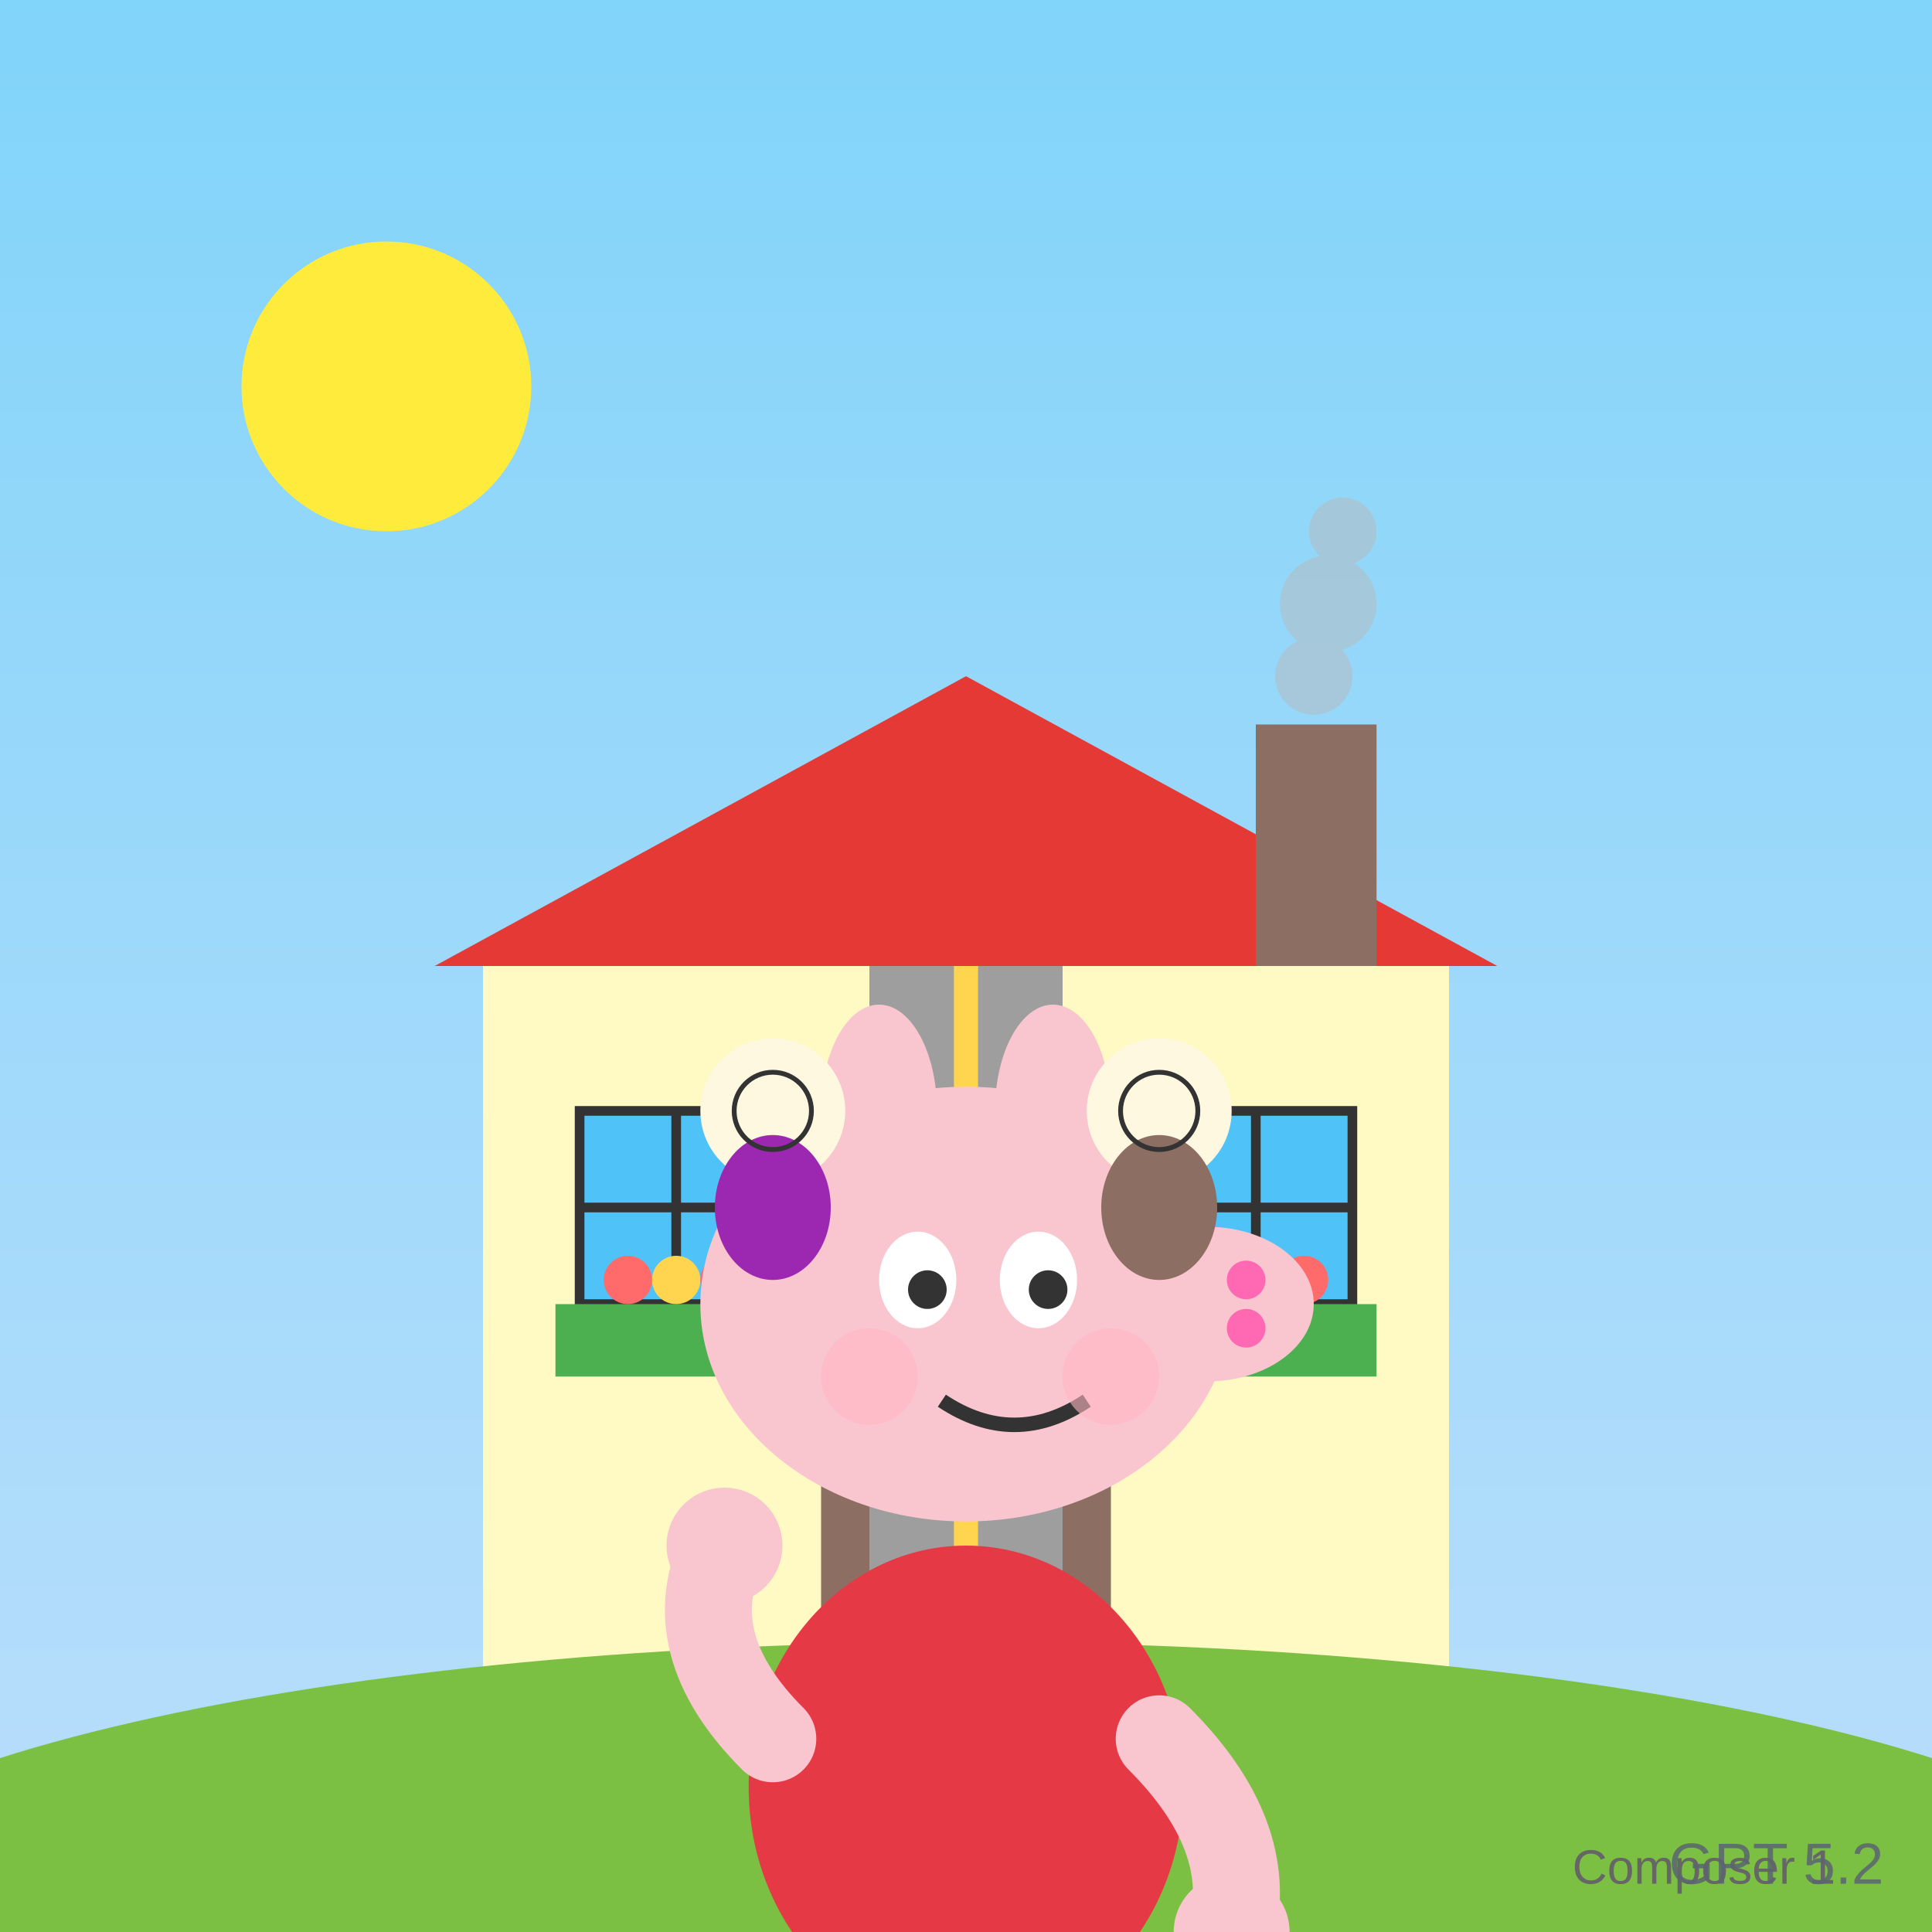
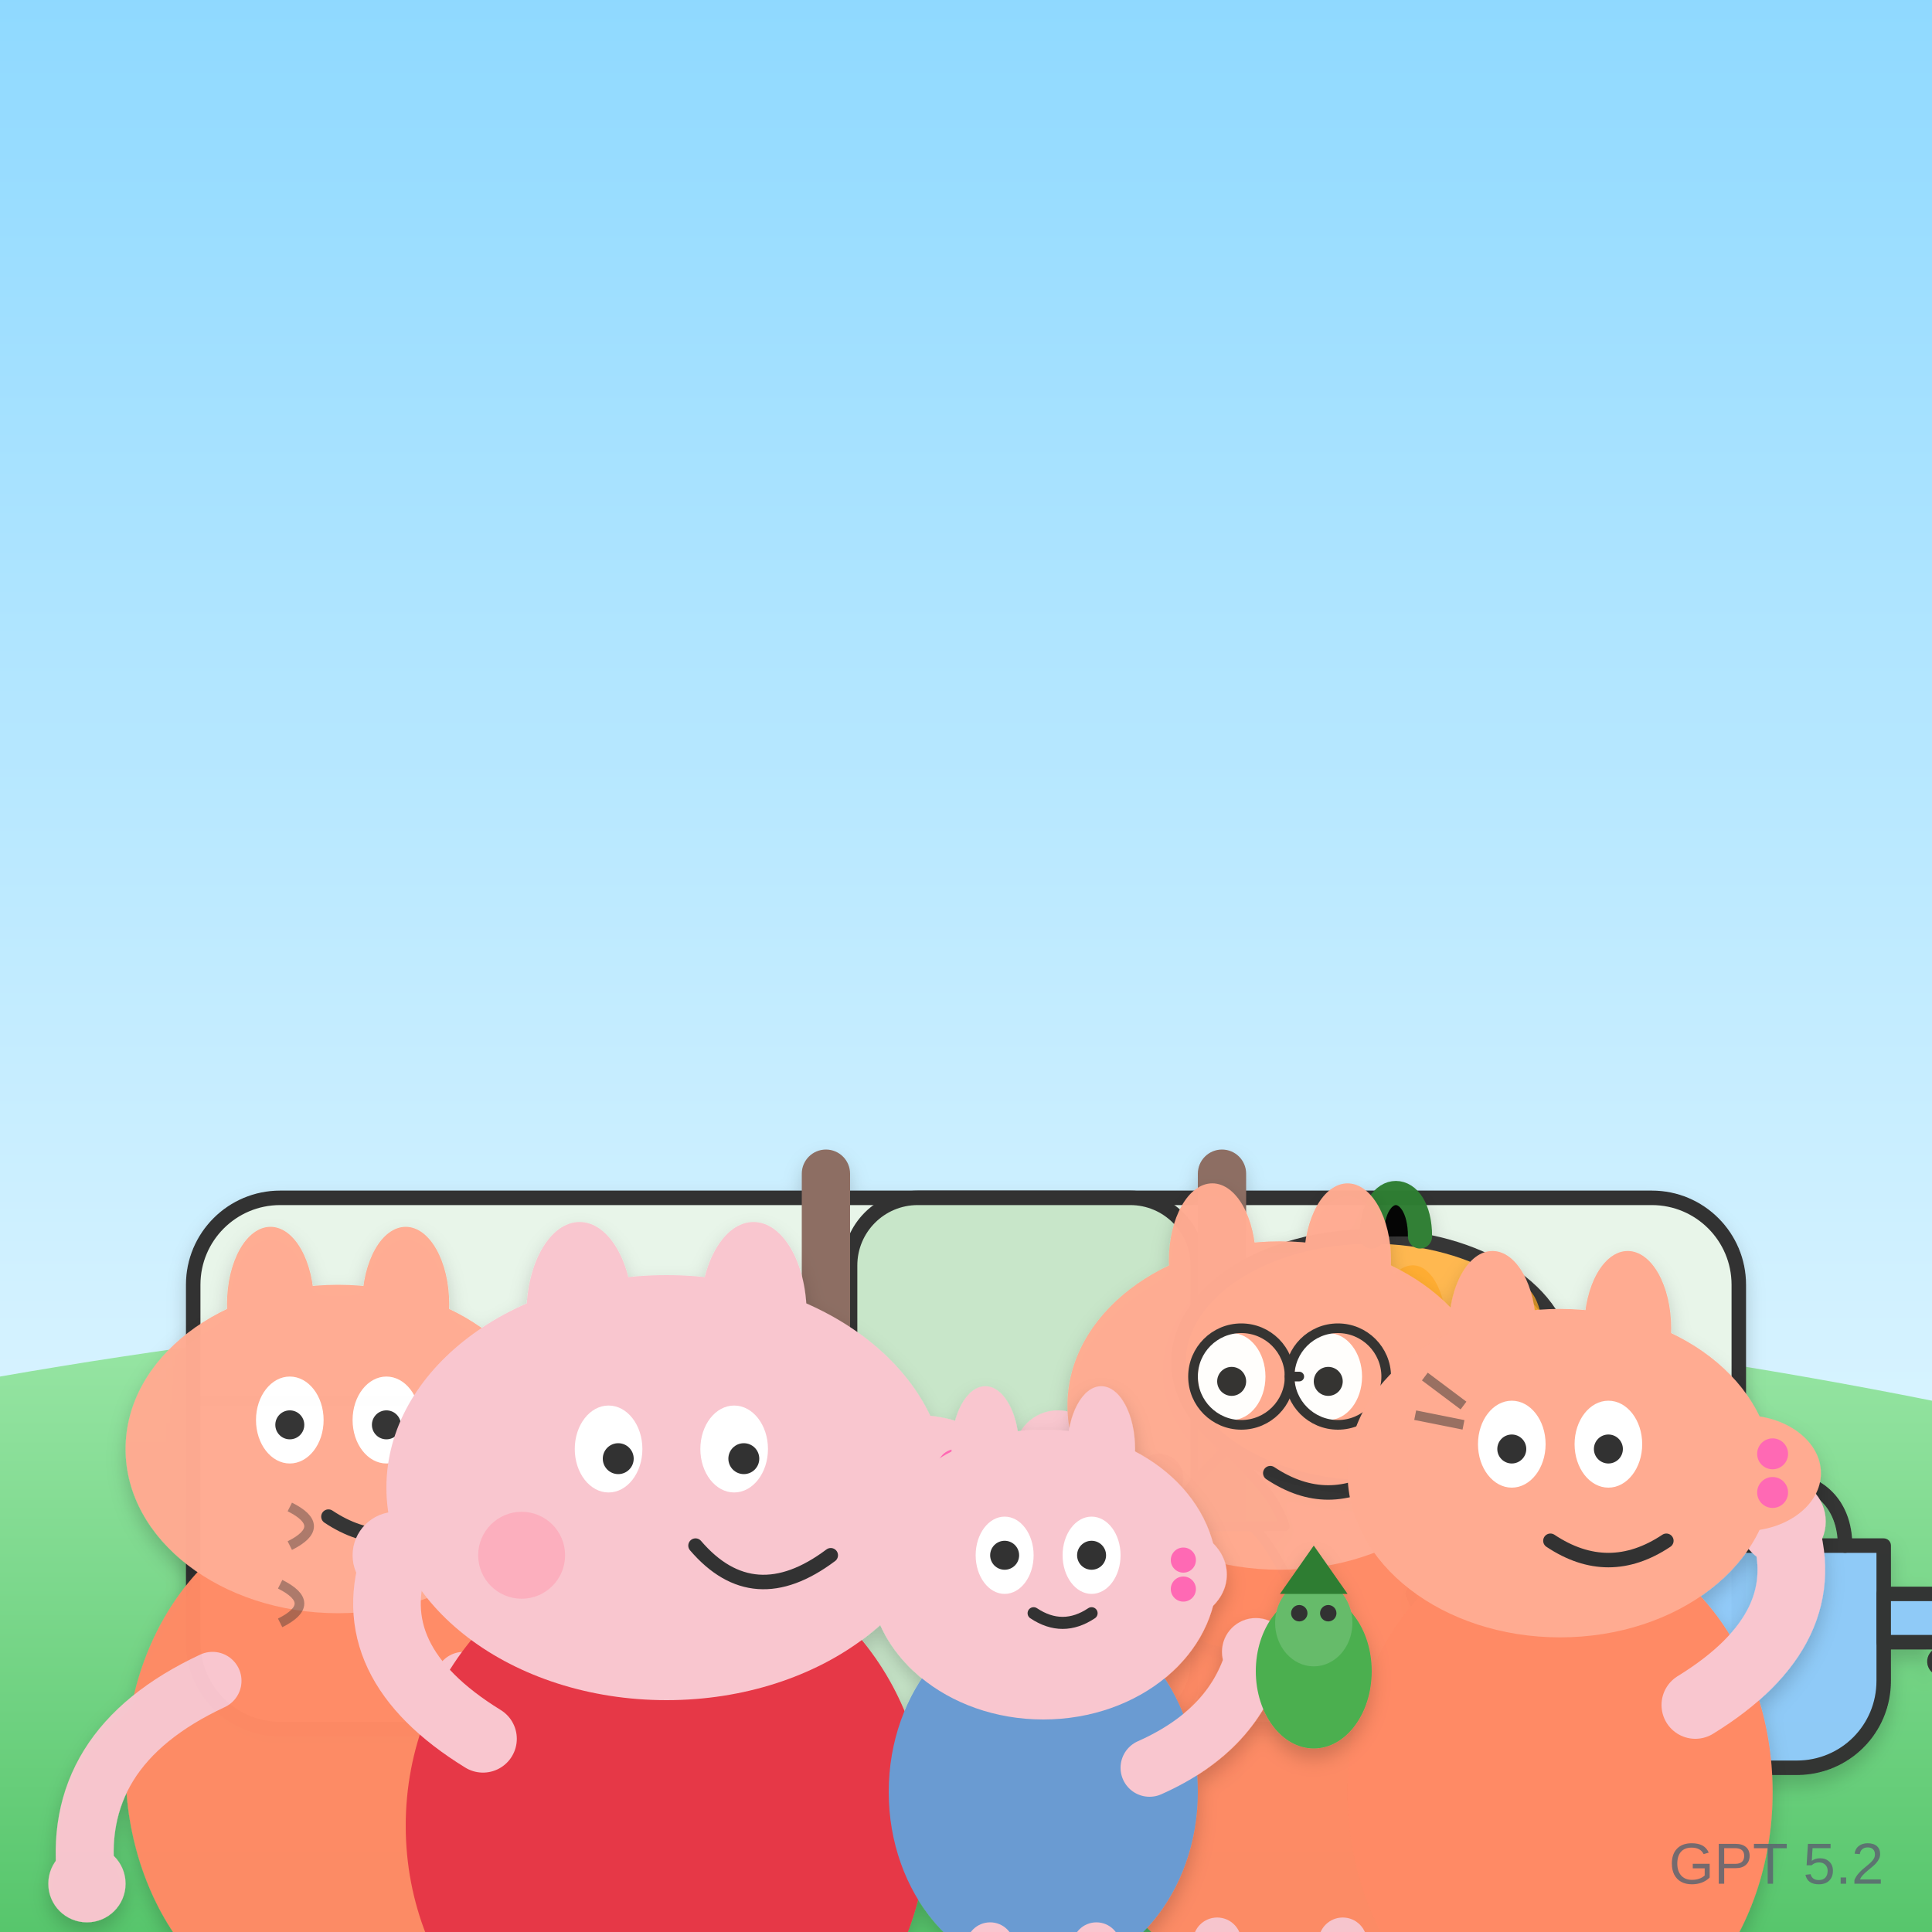
<svg xmlns="http://www.w3.org/2000/svg" viewBox="0 0 400 400" width="400" height="400">
  <defs>
-     <linearGradient id="grandparentsBg" x1="0%" y1="0%" x2="0%" y2="100%">
-       <stop offset="0%" stop-color="#81D4FA" />
-       <stop offset="100%" stop-color="#BBDEFB" />
+     <linearGradient id="sky" x1="0" y1="0" x2="0" y2="1">
+       <stop offset="0" stop-color="#8FD9FF" />
+       <stop offset="1" stop-color="#F2FDFF" />
    </linearGradient>
+     <linearGradient id="grass" x1="0" y1="0" x2="0" y2="1">
+       <stop offset="0" stop-color="#9BE7A7" />
+       <stop offset="1" stop-color="#57C66C" />
+     </linearGradient>
+     <filter id="shadow" x="-30%" y="-30%" width="160%" height="160%">
+       <feDropShadow dx="0" dy="2" stdDeviation="2" flood-color="#000000" flood-opacity="0.18" />
+     </filter>
  </defs>
-   <rect width="400" height="400" fill="url(#grandparentsBg)" />
-   <g transform="translate(200, 200)">
-     <rect x="-100" y="0" width="200" height="150" fill="#FFF9C4" />
-     <path d="M -110 0 L 0 -60 L 110 0 Z" fill="#E53935" />
-     <rect x="60" y="-50" width="25" height="50" fill="#8D6E63" />
-     <g fill="#B0BEC5" opacity="0.6">
-       <circle cx="72" cy="-60" r="8" />
-       <circle cx="75" cy="-75" r="10" />
-       <circle cx="78" cy="-90" r="7" />
+   <rect width="400" height="400" fill="url(#sky)" />
+   <path d="M0,285 Q200,250 400,290 L400,400 L0,400 Z" fill="url(#grass)" />
+   <g transform="translate(40 210)" filter="url(#shadow)">
+     <rect x="0" y="38" width="320" height="110" rx="18" fill="#E8F5E9" stroke="#333" stroke-width="3" />
+     <path d="M0,80 H320" stroke="#333" stroke-width="2" opacity="0.35" />
+     <rect x="136" y="38" width="72" height="110" rx="14" fill="#C8E6C9" stroke="#333" stroke-width="3" />
+     <circle cx="200" cy="96" r="5" fill="#333" />
+     <rect x="126" y="28" width="10" height="130" rx="5" fill="#8D6E63" />
+     <rect x="208" y="28" width="10" height="130" rx="5" fill="#8D6E63" />
+   </g>
+   <g transform="translate(240 260)" filter="url(#shadow)" opacity="0.98">
+     <g transform="translate(0 40)">
+       <path d="M0,30 c10,-22 18,-22 28,0 c-6,16 -22,16 -28,0z" fill="#FB8C00" stroke="#333" stroke-width="2" />
+       <path d="M14,0 c-6,6 -10,10 -12,16 c8,0 16,0 24,0 c-2,-6 -6,-10 -12,-16z" fill="#43A047" stroke="#333" stroke-width="2" stroke-linejoin="round" />
    </g>
-     <rect x="-30" y="80" width="60" height="70" fill="#8D6E63" />
-     <circle cx="0" cy="115" r="5" fill="#FFD54F" />
-     <rect x="-80" y="30" width="40" height="40" fill="#4FC3F7" stroke="#333" stroke-width="2" />
-     <rect x="40" y="30" width="40" height="40" fill="#4FC3F7" stroke="#333" stroke-width="2" />
-     <line x1="-60" y1="30" x2="-60" y2="70" stroke="#333" stroke-width="2" />
-     <line x1="-80" y1="50" x2="-40" y2="50" stroke="#333" stroke-width="2" />
-     <line x1="60" y1="30" x2="60" y2="70" stroke="#333" stroke-width="2" />
-     <line x1="40" y1="50" x2="80" y2="50" stroke="#333" stroke-width="2" />
-     <rect x="-85" y="70" width="50" height="15" fill="#4CAF50" />
-     <rect x="35" y="70" width="50" height="15" fill="#4CAF50" />
-     <circle cx="-70" cy="65" r="5" fill="#FF6B6B" />
-     <circle cx="-60" cy="65" r="5" fill="#FFD54F" />
-     <circle cx="-50" cy="65" r="5" fill="#FF6B6B" />
-     <circle cx="50" cy="65" r="5" fill="#FF6B6B" />
-     <circle cx="60" cy="65" r="5" fill="#FFD54F" />
-     <circle cx="70" cy="65" r="5" fill="#FF6B6B" />
+     <g transform="translate(52 40)">
+       <path d="M0,30 c10,-22 18,-22 28,0 c-6,16 -22,16 -28,0z" fill="#FB8C00" stroke="#333" stroke-width="2" />
+       <path d="M14,0 c-6,6 -10,10 -12,16 c8,0 16,0 24,0 c-2,-6 -6,-10 -12,-16z" fill="#43A047" stroke="#333" stroke-width="2" stroke-linejoin="round" />
+     </g>
+     <g transform="translate(0 0)">
+       <ellipse cx="44" cy="22" rx="40" ry="26" fill="#FFB74D" stroke="#333" stroke-width="3" />
+       <path d="M20,22 c0,-18 12,-24 12,0 c0,18 -12,24 -12,0z" fill="#FFA726" opacity="0.8" />
+       <path d="M44,20 c0,-22 16,-26 16,0 c0,22 -16,26 -16,0z" fill="#FFA726" opacity="0.8" />
+       <path d="M68,22 c0,-18 12,-24 12,0 c0,18 -12,24 -12,0z" fill="#FFA726" opacity="0.8" />
+       <path d="M44,-4 c0,-12 10,-12 10,0" stroke="#2E7D32" stroke-width="5" stroke-linecap="round" />
+     </g>
+     <g transform="translate(110 30)">
+       <path d="M0,30 h40 v28 c0,10 -8,18 -18,18 h-10 c-8,0 -12,-6 -12,-14z" fill="#90CAF9" stroke="#333" stroke-width="3" stroke-linejoin="round" />
+       <path d="M40,40 h22 l-6,10 h-16z" fill="#90CAF9" stroke="#333" stroke-width="3" stroke-linejoin="round" />
+       <path d="M8,30 c0,-18 24,-18 24,0" fill="none" stroke="#333" stroke-width="3" stroke-linecap="round" />
+       <circle cx="52" cy="54" r="3" fill="#333" />
+       <circle cx="58" cy="58" r="3" fill="#333" opacity="0.8" />
+     </g>
  </g>
-   <ellipse cx="200" cy="400" rx="250" ry="60" fill="#7BC043" />
-   <path d="M 200 400 Q 200 350 200 300 Q 200 250 200 200" stroke="#9E9E9E" stroke-width="40" fill="none" />
-   <path d="M 200 400 Q 200 350 200 300 Q 200 250 200 200" stroke="#FFD54F" stroke-width="5" fill="none" />
-   <g transform="translate(200, 320)">
-     <ellipse cx="0" cy="50" rx="45" ry="50" fill="#E63946" />
-     <rect x="-25" y="90" width="12" height="50" rx="6" fill="#F9C6CF" transform="rotate(-10 -25 115)" />
-     <rect x="13" y="90" width="12" height="50" rx="6" fill="#F9C6CF" transform="rotate(10 13 115)" />
-     <ellipse cx="-30" cy="145" rx="15" ry="8" fill="#333" transform="rotate(-10)" />
-     <ellipse cx="30" cy="145" rx="15" ry="8" fill="#333" transform="rotate(10)" />
-     <path d="M -40 40 Q -60 20 -50 0" stroke="#F9C6CF" stroke-width="18" stroke-linecap="round" fill="none" />
-     <circle cx="-50" cy="0" r="12" fill="#F9C6CF" />
-     <path d="M 40 40 Q 60 60 55 80" stroke="#F9C6CF" stroke-width="18" stroke-linecap="round" fill="none" />
-     <circle cx="55" cy="80" r="12" fill="#F9C6CF" />
-     <ellipse cx="0" cy="-50" rx="55" ry="45" fill="#F9C6CF" />
-     <ellipse cx="50" cy="-50" rx="22" ry="16" fill="#F9C6CF" />
-     <circle cx="58" cy="-55" r="4" fill="#FF69B4" />
-     <circle cx="58" cy="-45" r="4" fill="#FF69B4" />
-     <ellipse cx="-18" cy="-90" rx="12" ry="22" fill="#F9C6CF" />
-     <ellipse cx="18" cy="-90" rx="12" ry="22" fill="#F9C6CF" />
-     <ellipse cx="-10" cy="-55" rx="8" ry="10" fill="white" />
-     <ellipse cx="15" cy="-55" rx="8" ry="10" fill="white" />
-     <circle cx="-8" cy="-53" r="4" fill="#333" />
-     <circle cx="17" cy="-53" r="4" fill="#333" />
-     <path d="M -5 -30 Q 10 -20 25 -30" stroke="#333" stroke-width="3" fill="none" />
-     <circle cx="-20" cy="-35" r="10" fill="#FFB6C1" opacity="0.6" />
-     <circle cx="30" cy="-35" r="10" fill="#FFB6C1" opacity="0.6" />
+   <g transform="translate(305 305)" filter="url(#shadow)">
+     <g transform="translate(-40 -6)" opacity="0.98">
+       <ellipse cx="0" cy="58" rx="44" ry="54" fill="#FF8A65" />
+       <rect x="-18" y="98" width="10" height="44" rx="5" fill="#F9C6CF" />
+       <rect x="8" y="98" width="10" height="44" rx="5" fill="#F9C6CF" />
+       <ellipse cx="-13" cy="146" rx="12" ry="7" fill="#333" />
+       <ellipse cx="13" cy="146" rx="12" ry="7" fill="#333" />
+       <path d="M-28,40 Q-54,24 -46,2" stroke="#F9C6CF" stroke-width="14" stroke-linecap="round" fill="none" />
+       <circle cx="-46" cy="2" r="9" fill="#F9C6CF" />
+       <ellipse cx="0" cy="-8" rx="44" ry="34" fill="#FFAB91" />
+       <ellipse cx="38" cy="-8" rx="16" ry="12" fill="#FFAB91" />
+       <circle cx="44" cy="-12" r="3.2" fill="#FF69B4" />
+       <circle cx="44" cy="-4" r="3.2" fill="#FF69B4" />
+       <ellipse cx="-14" cy="-38" rx="9" ry="16" fill="#FFAB91" />
+       <ellipse cx="14" cy="-38" rx="9" ry="16" fill="#FFAB91" />
+       <ellipse cx="-10" cy="-14" rx="7" ry="9" fill="#FFFFFF" />
+       <ellipse cx="10" cy="-14" rx="7" ry="9" fill="#FFFFFF" />
+       <circle cx="-10" cy="-13" r="3" fill="#333" />
+       <circle cx="10" cy="-13" r="3" fill="#333" />
+       <path d="M-2,6 Q10,14 22,6" stroke="#333" stroke-width="3" fill="none" stroke-linecap="round" />
+       <circle cx="-8" cy="-14" r="10" fill="none" stroke="#333" stroke-width="2" />
+       <circle cx="12" cy="-14" r="10" fill="none" stroke="#333" stroke-width="2" />
+       <path d="M2,-14 h2" stroke="#333" stroke-width="2" stroke-linecap="round" />
+     </g>
+     <g transform="translate(18 8)">
+       <ellipse cx="0" cy="58" rx="44" ry="54" fill="#FF8A65" />
+       <rect x="-18" y="98" width="10" height="44" rx="5" fill="#F9C6CF" />
+       <rect x="8" y="98" width="10" height="44" rx="5" fill="#F9C6CF" />
+       <ellipse cx="-13" cy="146" rx="12" ry="7" fill="#333" />
+       <ellipse cx="13" cy="146" rx="12" ry="7" fill="#333" />
+       <path d="M28,40 Q54,24 46,2" stroke="#F9C6CF" stroke-width="14" stroke-linecap="round" fill="none" />
+       <circle cx="46" cy="2" r="9" fill="#F9C6CF" />
+       <ellipse cx="0" cy="-8" rx="44" ry="34" fill="#FFAB91" />
+       <ellipse cx="38" cy="-8" rx="16" ry="12" fill="#FFAB91" />
+       <circle cx="44" cy="-12" r="3.2" fill="#FF69B4" />
+       <circle cx="44" cy="-4" r="3.2" fill="#FF69B4" />
+       <ellipse cx="-14" cy="-38" rx="9" ry="16" fill="#FFAB91" />
+       <ellipse cx="14" cy="-38" rx="9" ry="16" fill="#FFAB91" />
+       <ellipse cx="-10" cy="-14" rx="7" ry="9" fill="#FFFFFF" />
+       <ellipse cx="10" cy="-14" rx="7" ry="9" fill="#FFFFFF" />
+       <circle cx="-10" cy="-13" r="3" fill="#333" />
+       <circle cx="10" cy="-13" r="3" fill="#333" />
+       <path d="M-2,6 Q10,14 22,6" stroke="#333" stroke-width="3" fill="none" stroke-linecap="round" />
+       <g stroke="#333" stroke-width="2" opacity="0.5">
+         <path d="M-20,-22 l-8,-6" />
+         <path d="M-20,-18 l-10,-2" />
+       </g>
+     </g>
  </g>
-   <g transform="translate(200, 230)">
-     <circle cx="-40" cy="0" r="15" fill="#FFF8E1" />
-     <ellipse cx="-40" cy="20" rx="12" ry="15" fill="#9C27B0" />
-     <circle cx="40" cy="0" r="15" fill="#FFF8E1" />
-     <ellipse cx="40" cy="20" rx="12" ry="15" fill="#8D6E63" />
-     <circle cx="-40" cy="0" r="8" fill="none" stroke="#333" stroke-width="1" />
-     <circle cx="40" cy="0" r="8" fill="none" stroke="#333" stroke-width="1" />
+   <g transform="translate(110 320)" filter="url(#shadow)">
+     <g transform="translate(-40 -12)" opacity="0.98">
+       <ellipse cx="0" cy="58" rx="44" ry="54" fill="#FF8A65" />
+       <path d="M-26,40 Q-56,54 -52,82" stroke="#F9C6CF" stroke-width="12" stroke-linecap="round" fill="none" />
+       <path d="M26,40 Q52,54 48,82" stroke="#F9C6CF" stroke-width="12" stroke-linecap="round" fill="none" />
+       <circle cx="-52" cy="82" r="8" fill="#F9C6CF" />
+       <circle cx="48" cy="82" r="8" fill="#F9C6CF" />
+       <g transform="translate(58 78)">
+         <rect x="-20" y="-16" width="40" height="30" rx="8" fill="#FFCC80" stroke="#333" stroke-width="2" />
+         <path d="M-20,-6 h40" stroke="#333" stroke-width="2" opacity="0.35" />
+         <path d="M0,-16 v30" stroke="#E63946" stroke-width="3" opacity="0.7" />
+         <path d="M-10,-16 c4,-10 16,-10 20,0" stroke="#E63946" stroke-width="3" fill="none" />
+       </g>
+       <ellipse cx="0" cy="-8" rx="44" ry="34" fill="#FFAB91" />
+       <ellipse cx="38" cy="-8" rx="16" ry="12" fill="#FFAB91" />
+       <circle cx="44" cy="-12" r="3.2" fill="#FF69B4" />
+       <circle cx="44" cy="-4" r="3.2" fill="#FF69B4" />
+       <ellipse cx="-14" cy="-38" rx="9" ry="16" fill="#FFAB91" />
+       <ellipse cx="14" cy="-38" rx="9" ry="16" fill="#FFAB91" />
+       <ellipse cx="-10" cy="-14" rx="7" ry="9" fill="#FFFFFF" />
+       <ellipse cx="10" cy="-14" rx="7" ry="9" fill="#FFFFFF" />
+       <circle cx="-10" cy="-13" r="3" fill="#333" />
+       <circle cx="10" cy="-13" r="3" fill="#333" />
+       <path d="M-2,6 Q10,14 22,6" stroke="#333" stroke-width="3" fill="none" stroke-linecap="round" />
+     </g>
+     <g transform="translate(28 0)">
+       <ellipse cx="0" cy="58" rx="54" ry="58" fill="#E63946" />
+       <rect x="-22" y="106" width="12" height="44" rx="6" fill="#F9C6CF" />
+       <rect x="10" y="106" width="12" height="44" rx="6" fill="#F9C6CF" />
+       <ellipse cx="-16" cy="150" rx="14" ry="8" fill="#333" />
+       <ellipse cx="16" cy="150" rx="14" ry="8" fill="#333" />
+       <path d="M-38,40 Q-64,24 -56,2" stroke="#F9C6CF" stroke-width="14" stroke-linecap="round" fill="none" />
+       <circle cx="-56" cy="2" r="9" fill="#F9C6CF" />
+       <g stroke="#333" stroke-width="2" opacity="0.4">
+         <path d="M-78,-8 Q-70,-4 -78,0" fill="none" />
+         <path d="M-80,8 Q-72,12 -80,16" fill="none" />
+       </g>
+       <ellipse cx="0" cy="-12" rx="58" ry="44" fill="#F9C6CF" />
+       <ellipse cx="52" cy="-12" rx="20" ry="15" fill="#F9C6CF" />
+       <circle cx="60" cy="-16" r="4" fill="#FF69B4" />
+       <circle cx="60" cy="-8" r="4" fill="#FF69B4" />
+       <ellipse cx="-18" cy="-48" rx="11" ry="19" fill="#F9C6CF" />
+       <ellipse cx="18" cy="-48" rx="11" ry="19" fill="#F9C6CF" />
+       <ellipse cx="-12" cy="-20" rx="7" ry="9" fill="#FFFFFF" />
+       <ellipse cx="14" cy="-20" rx="7" ry="9" fill="#FFFFFF" />
+       <circle cx="-10" cy="-18" r="3.2" fill="#333" />
+       <circle cx="16" cy="-18" r="3.2" fill="#333" />
+       <path d="M6,0 Q18,14 34,2" stroke="#333" stroke-width="3" fill="none" stroke-linecap="round" />
+       <circle cx="-30" cy="2" r="9" fill="#FF9DB0" opacity="0.55" />
+     </g>
+     <g transform="translate(106 16)">
+       <ellipse cx="0" cy="35" rx="32" ry="38" fill="#6B9BD2" />
+       <rect x="-16" y="62" width="10" height="38" rx="5" fill="#F9C6CF" />
+       <rect x="6" y="62" width="10" height="38" rx="5" fill="#F9C6CF" />
+       <ellipse cx="-11" cy="104" rx="12" ry="7" fill="#333" />
+       <ellipse cx="11" cy="104" rx="12" ry="7" fill="#333" />
+       <path d="M22,30 Q40,22 44,6" stroke="#F9C6CF" stroke-width="12" stroke-linecap="round" fill="none" />
+       <circle cx="44" cy="6" r="7" fill="#F9C6CF" />
+       <g transform="translate(56 10)">
+         <ellipse cx="0" cy="0" rx="12" ry="16" fill="#4CAF50" />
+         <ellipse cx="0" cy="-10" rx="8" ry="9" fill="#66BB6A" />
+         <path d="M-7,-16 L0,-26 L7,-16" fill="#2E7D32" />
+         <circle cx="-3" cy="-12" r="1.7" fill="#333" />
+         <circle cx="3" cy="-12" r="1.7" fill="#333" />
+       </g>
+       <ellipse cx="0" cy="-10" rx="36" ry="30" fill="#F9C6CF" />
+       <ellipse cx="26" cy="-10" rx="12" ry="10" fill="#F9C6CF" />
+       <circle cx="29" cy="-13" r="2.6" fill="#FF69B4" />
+       <circle cx="29" cy="-7" r="2.6" fill="#FF69B4" />
+       <ellipse cx="-12" cy="-36" rx="7" ry="13" fill="#F9C6CF" />
+       <ellipse cx="12" cy="-36" rx="7" ry="13" fill="#F9C6CF" />
+       <ellipse cx="-8" cy="-14" rx="6" ry="8" fill="#FFFFFF" />
+       <ellipse cx="10" cy="-14" rx="6" ry="8" fill="#FFFFFF" />
+       <circle cx="-8" cy="-14" r="3" fill="#333" />
+       <circle cx="10" cy="-14" r="3" fill="#333" />
+       <path d="M-2,-2 Q4,2 10,-2" stroke="#333" stroke-width="2.5" fill="none" stroke-linecap="round" />
+     </g>
  </g>
-   <circle cx="80" cy="80" r="30" fill="#FFEB3B" />
-   <text x="380" y="390" text-anchor="end" font-family="Arial, sans-serif" font-size="10" fill="#666">Composer 1</text>
-   <text x="390" y="390" text-anchor="end" font-family="Arial, sans-serif" font-size="12" fill="#5B6470" opacity="0.85">GPT 5.2</text>
+   <text x="390" y="390" text-anchor="end" font-family="Arial, sans-serif" font-size="12" fill="#5B6470" opacity="0.84">GPT 5.2</text>
</svg>
